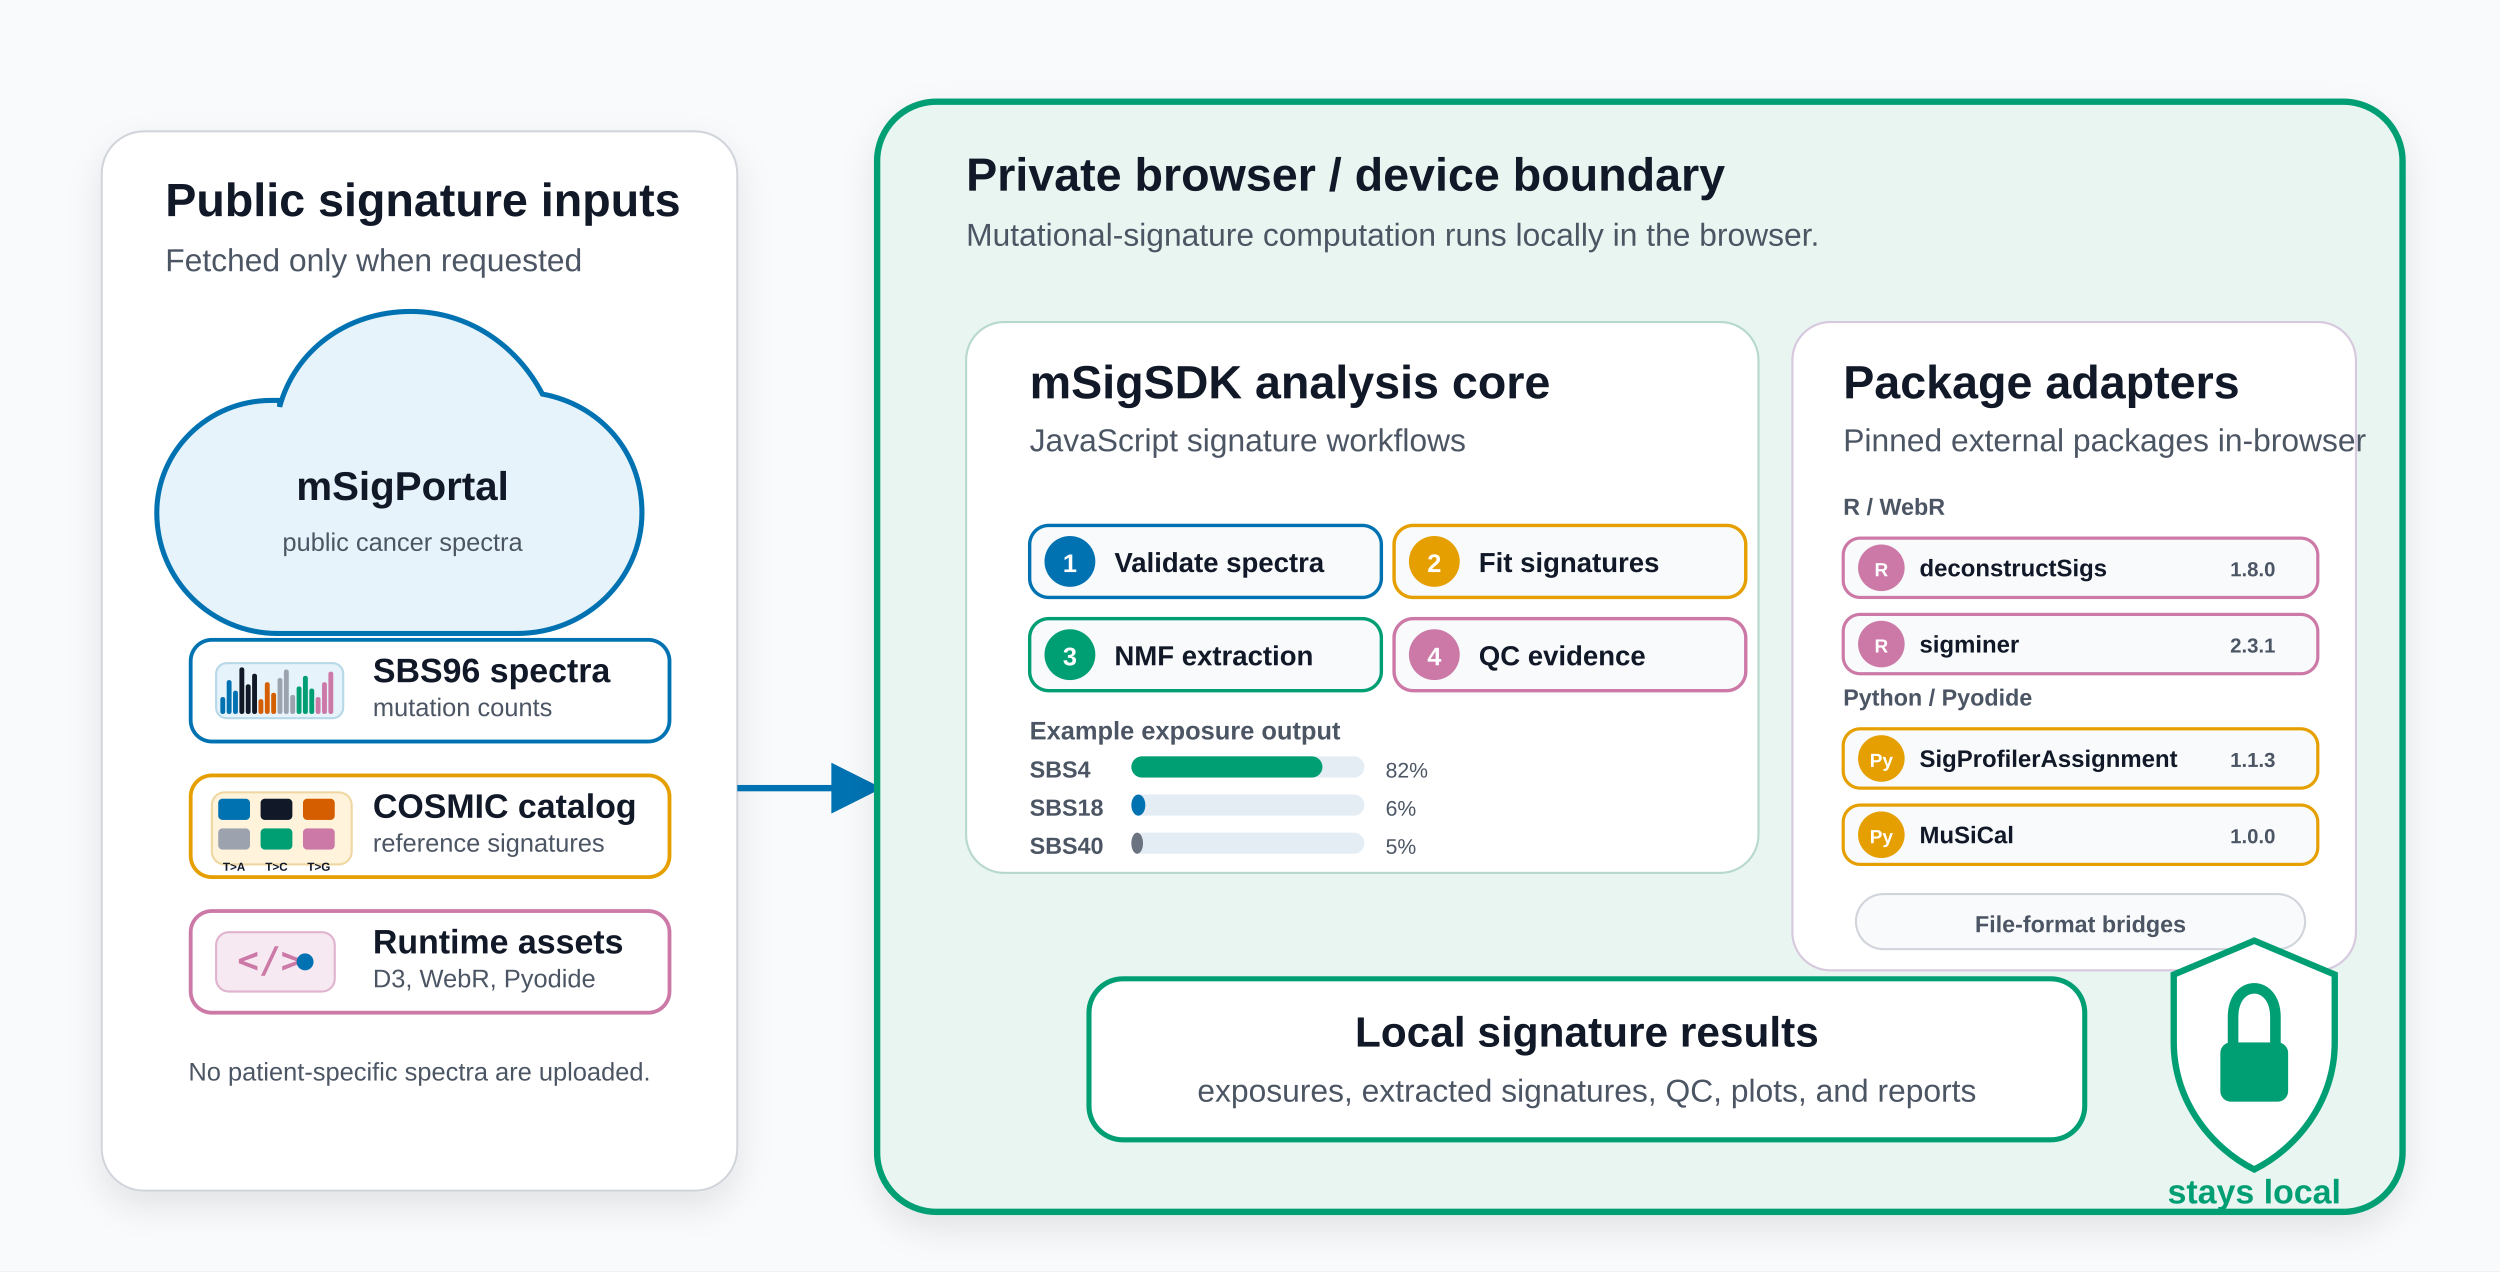
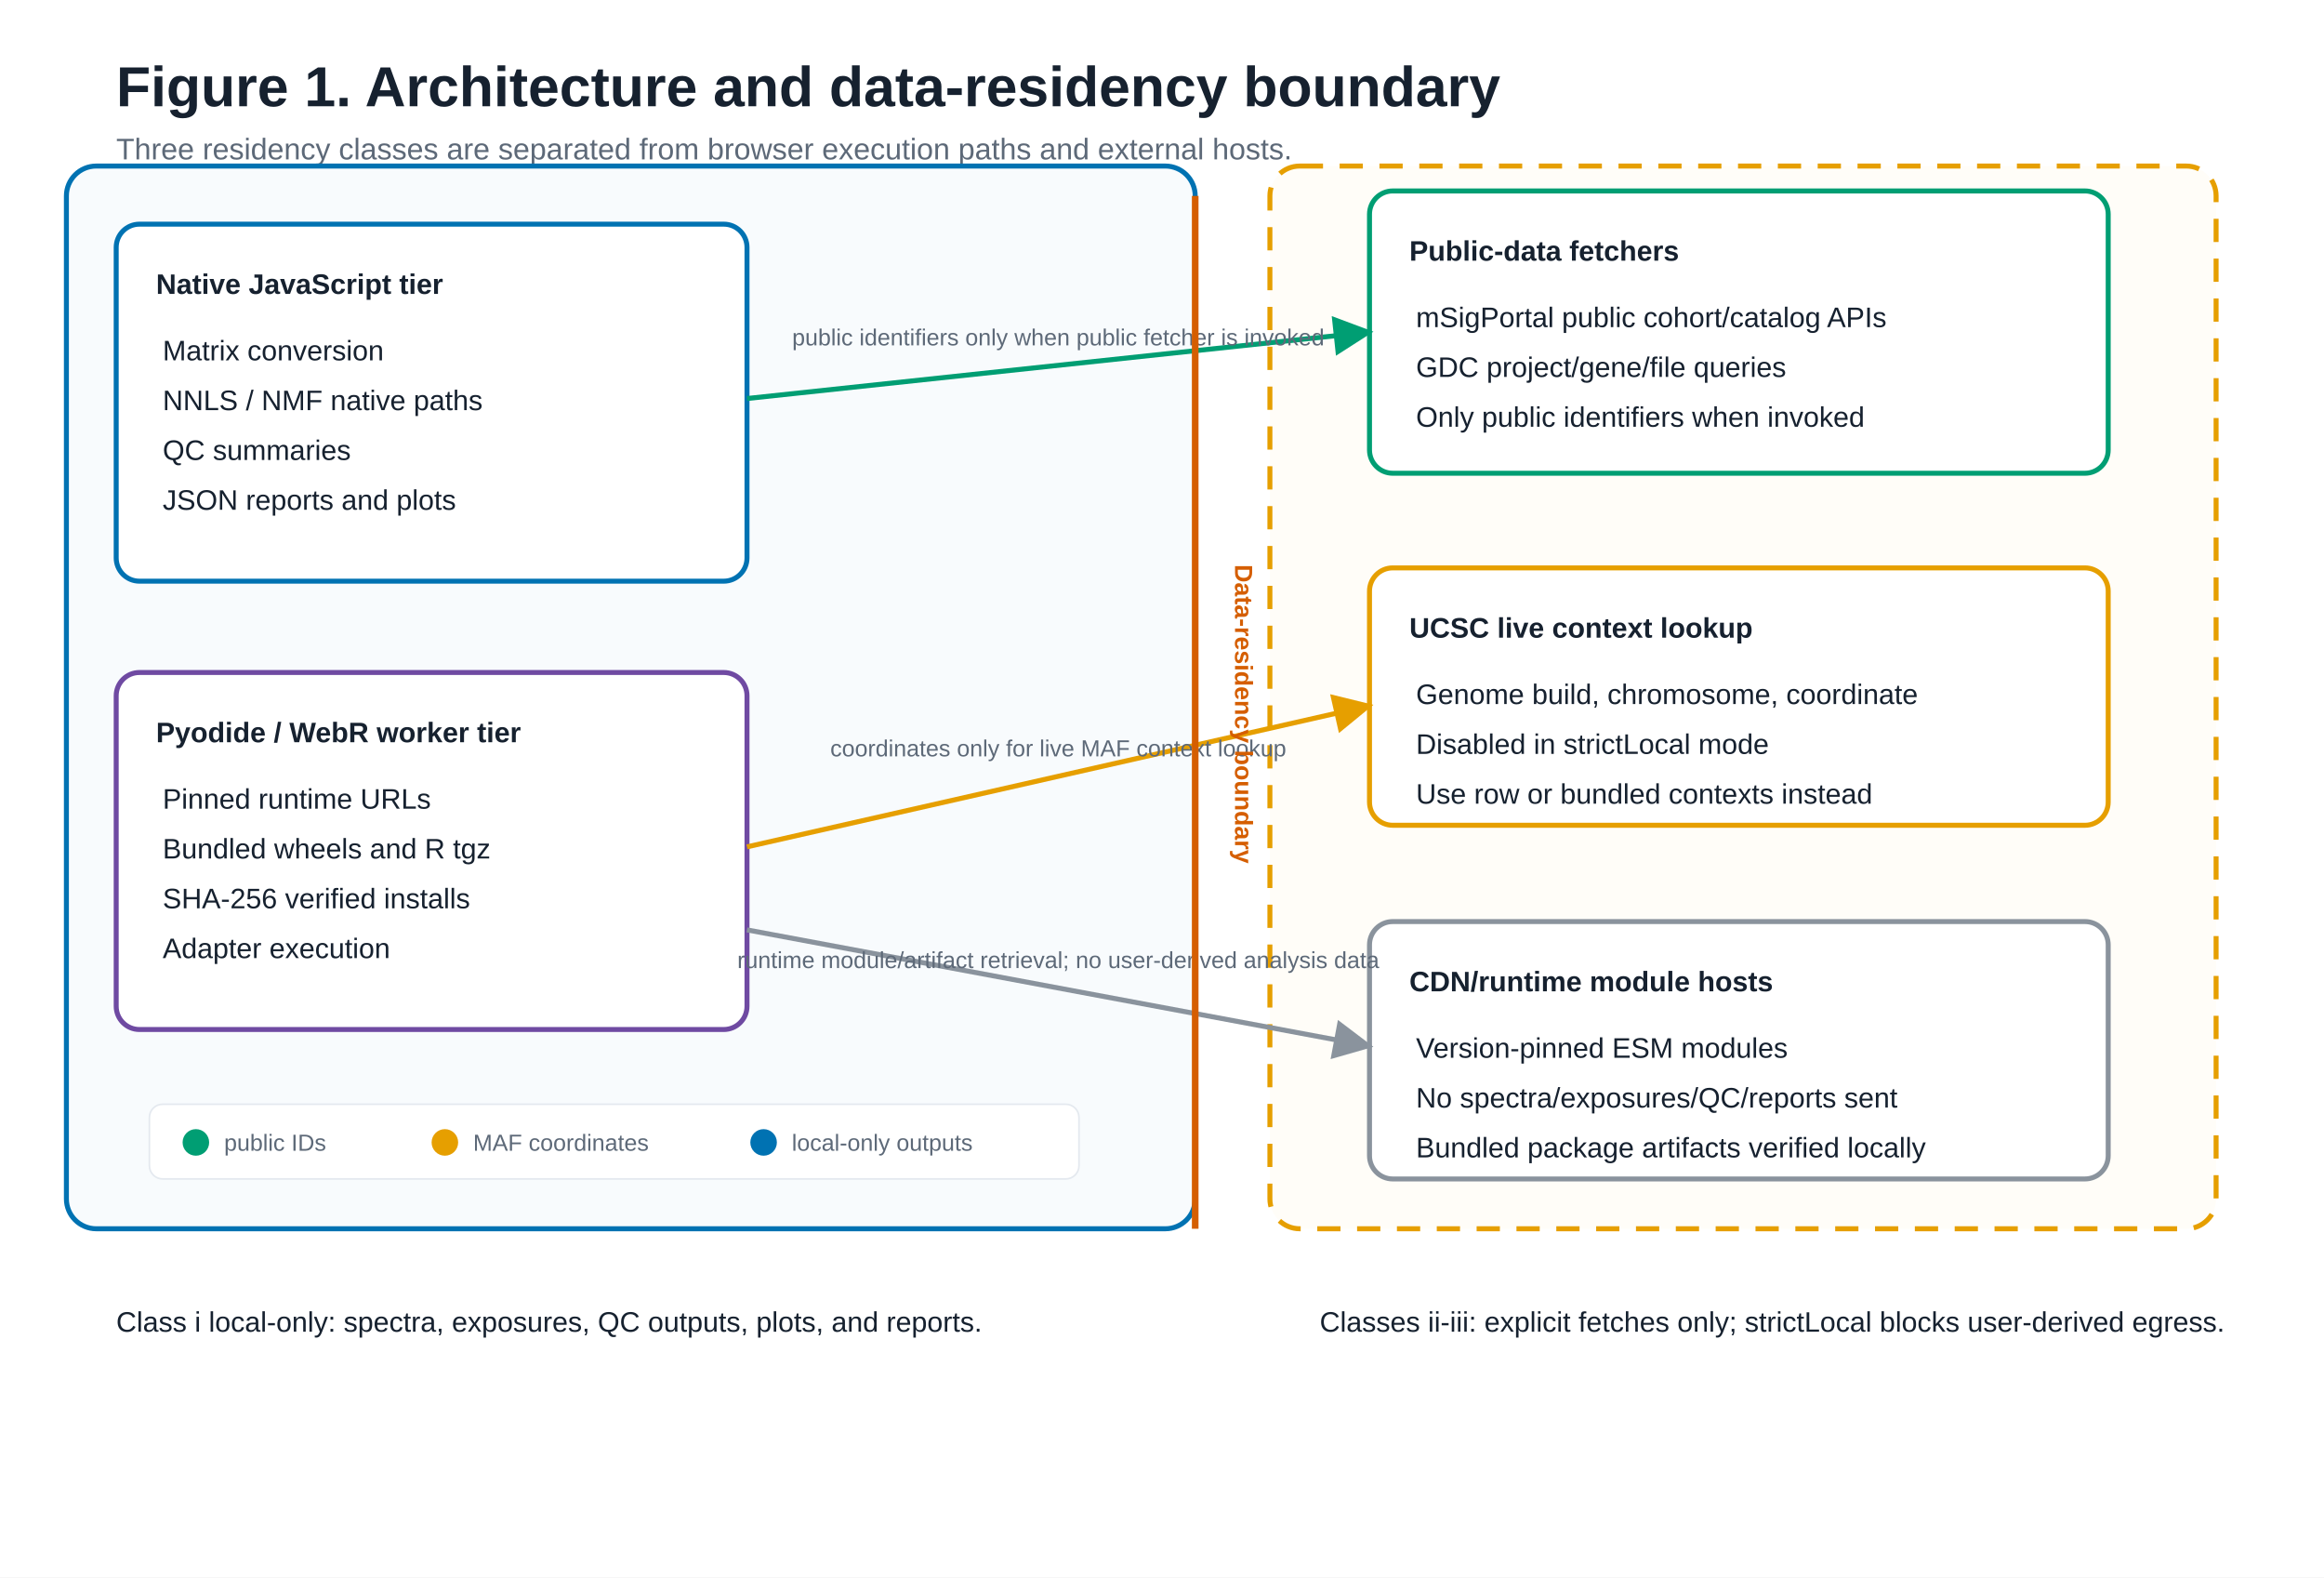
- <svg xmlns="http://www.w3.org/2000/svg" width="1180" height="600" viewBox="0 0 1180 600" role="img" aria-labelledby="figure1-title figure1-desc">
+ <svg xmlns="http://www.w3.org/2000/svg" width="1400" height="950" viewBox="0 0 1400 950" role="img">
+   <style>
+     text { font-family: Arial, Helvetica, sans-serif; fill: #16212f; letter-spacing: 0; }
+     .white { fill: #ffffff !important; }
+     .title { font-size: 34px; font-weight: 700; }
+     .subtitle { font-size: 18px; fill: #5d6978; }
+     .label { font-size: 17px; }
+     .small { font-size: 14px; fill: #5d6978; }
+     .strong { font-weight: 700; fill: #16212f; }
+     .value { font-size: 20px; font-weight: 700; }
+     .axis-title { font-size: 15px; font-weight: 700; fill: #5d6978; }
+   </style>
+   <rect width="1400" height="950" fill="#ffffff" />
+   <text x="70" y="64" class="title">Figure 1. Architecture and data-residency boundary</text>
+   <text x="70" y="96" class="subtitle">Three residency classes are separated from browser execution paths and external hosts.</text>
+   <rect x="40" y="100" width="680" height="640" rx="18" fill="#f8fbfd" stroke="#0072b2" stroke-width="3" />
+   <text x="70" y="802" class="label">Class i local-only: spectra, exposures, QC outputs, plots, and reports.</text>
+   <rect x="765" y="100" width="570" height="640" rx="18" fill="#fffdf8" stroke="#e69f00" stroke-width="3" stroke-dasharray="14 10" />
+   <text x="795" y="802" class="label">Classes ii-iii: explicit fetches only; strictLocal blocks user-derived egress.</text>
+   <g>
+     <rect x="70" y="135" width="380" height="215" rx="14" fill="#ffffff" stroke="#0072b2" stroke-width="3" />
+     <text x="94" y="177" class="label strong">Native JavaScript tier</text>
+     <text x="98" y="217" class="label">Matrix conversion</text>
+     <text x="98" y="247" class="label">NNLS / NMF native paths</text>
+     <text x="98" y="277" class="label">QC summaries</text>
+     <text x="98" y="307" class="label">JSON reports and plots</text>
+   </g>
+   <g>
+     <rect x="70" y="405" width="380" height="215" rx="14" fill="#ffffff" stroke="#6f4aa2" stroke-width="3" />
+     <text x="94" y="447" class="label strong">Pyodide / WebR worker tier</text>
+     <text x="98" y="487" class="label">Pinned runtime URLs</text>
+     <text x="98" y="517" class="label">Bundled wheels and R tgz</text>
+     <text x="98" y="547" class="label">SHA-256 verified installs</text>
+     <text x="98" y="577" class="label">Adapter execution</text>
+   </g>
+   <g>
+     <rect x="825" y="115" width="445" height="170" rx="14" fill="#ffffff" stroke="#009e73" stroke-width="3" />
+     <text x="849" y="157" class="label strong">Public-data fetchers</text>
+     <text x="853" y="197" class="label">mSigPortal public cohort/catalog APIs</text>
+     <text x="853" y="227" class="label">GDC project/gene/file queries</text>
+     <text x="853" y="257" class="label">Only public identifiers when invoked</text>
+   </g>
+   <g>
+     <rect x="825" y="342" width="445" height="155" rx="14" fill="#ffffff" stroke="#e69f00" stroke-width="3" />
+     <text x="849" y="384" class="label strong">UCSC live context lookup</text>
+     <text x="853" y="424" class="label">Genome build, chromosome, coordinate</text>
+     <text x="853" y="454" class="label">Disabled in strictLocal mode</text>
+     <text x="853" y="484" class="label">Use row or bundled contexts instead</text>
+   </g>
+   <g>
+     <rect x="825" y="555" width="445" height="155" rx="14" fill="#ffffff" stroke="#8a939d" stroke-width="3" />
+     <text x="849" y="597" class="label strong">CDN/runtime module hosts</text>
+     <text x="853" y="637" class="label">Version-pinned ESM modules</text>
+     <text x="853" y="667" class="label">No spectra/exposures/QC/reports sent</text>
+     <text x="853" y="697" class="label">Bundled package artifacts verified locally</text>
+   </g>
  <defs>
-     <marker id="fig1-arrow-blue" viewBox="0 -5 10 10" refX="9" refY="0" markerWidth="8" markerHeight="8" orient="auto">
-       <path d="M0,-5L10,0L0,5" fill="#0072B2" />
+     <marker id="arrow-450-240" viewBox="0 0 10 10" refX="9" refY="5" markerWidth="8" markerHeight="8" orient="auto-start-reverse">
+       <path d="M 0 0 L 10 5 L 0 10 z" fill="#009e73" />
    </marker>
-     <filter id="fig1-shadow" x="-10%" y="-10%" width="120%" height="120%">
-       <feDropShadow dx="0" dy="7" stdDeviation="8" flood-color="#111827" flood-opacity="0.09" />
-     </filter>
-     <style>
-       .fig1-text{font-family:Arial,sans-serif;fill:#111827}
-       .fig1-muted{font-family:Arial,sans-serif;fill:#4b5563}
-       .fig1-title{font-size:29px;font-weight:700}
-       .fig1-section{font-size:22px;font-weight:700}
-       .fig1-label{font-size:16px;font-weight:700}
-       .fig1-small{font-size:15px}
-       .fig1-mini{font-size:12px}
-       .fig1-chip{font-size:14px;font-weight:700}
-     </style>
  </defs>
-   <rect width="1180" height="600" fill="#f8fafc" />
-   <g transform="translate(0 -64)">
-     <rect x="48" y="126" width="300" height="500" rx="20" fill="#ffffff" stroke="#d1d5db" filter="url(#fig1-shadow)" />
-     <text x="78" y="166" class="fig1-text fig1-section">Public signature inputs</text>
-     <text x="78" y="192" class="fig1-muted fig1-small">Fetched only when requested</text>
-     <g transform="translate(82 222)">
-       <path d="M50 34c7-26 31-45 62-45 27 0 50 16 62 39 27 5 47 27 47 56 0 31-26 57-59 57H49c-31 0-57-25-57-57 0-29 24-53 54-53 2 0 3 0 4 0z" fill="#E7F3FA" stroke="#0072B2" stroke-width="2.4" />
-       <text x="108" y="78" text-anchor="middle" class="fig1-text" font-size="19" font-weight="700">mSigPortal</text>
-       <text x="108" y="102" text-anchor="middle" class="fig1-muted fig1-mini">public cancer spectra</text>
-     </g>
-     <g transform="translate(90 366)">
-       <rect width="226" height="48" rx="10" fill="#ffffff" stroke="#0072B2" stroke-width="1.8" />
-       <rect x="12" y="11" width="60" height="26" rx="5" fill="#E7F3FA" stroke="#b7d8e8" />
-       <rect x="14" y="27" width="2.3" height="8" rx="1" fill="#0072B2" />
-       <rect x="17" y="19" width="2.3" height="16" rx="1" fill="#0072B2" />
-       <rect x="20" y="24" width="2.3" height="11" rx="1" fill="#0072B2" />
-       <rect x="23" y="13" width="2.3" height="22" rx="1" fill="#111827" />
-       <rect x="26" y="21" width="2.3" height="14" rx="1" fill="#111827" />
-       <rect x="29" y="16" width="2.3" height="19" rx="1" fill="#111827" />
-       <rect x="32" y="28" width="2.3" height="7" rx="1" fill="#D55E00" />
-       <rect x="35" y="20" width="2.3" height="15" rx="1" fill="#D55E00" />
-       <rect x="38" y="25" width="2.3" height="10" rx="1" fill="#D55E00" />
-       <rect x="41" y="18" width="2.3" height="17" rx="1" fill="#9CA3AF" />
-       <rect x="44" y="14" width="2.3" height="21" rx="1" fill="#9CA3AF" />
-       <rect x="47" y="26" width="2.3" height="9" rx="1" fill="#9CA3AF" />
-       <rect x="50" y="22" width="2.3" height="13" rx="1" fill="#009E73" />
-       <rect x="53" y="17" width="2.3" height="18" rx="1" fill="#009E73" />
-       <rect x="56" y="23" width="2.3" height="12" rx="1" fill="#009E73" />
-       <rect x="59" y="27" width="2.3" height="8" rx="1" fill="#CC79A7" />
-       <rect x="62" y="20" width="2.3" height="15" rx="1" fill="#CC79A7" />
-       <rect x="65" y="15" width="2.3" height="20" rx="1" fill="#CC79A7" />
-       <text x="86" y="20" class="fig1-text fig1-label">SBS96 spectra</text>
-       <text x="86" y="36" class="fig1-muted" font-size="12">mutation counts</text>
-     </g>
-     <g transform="translate(90 430)">
-       <rect width="226" height="48" rx="10" fill="#ffffff" stroke="#E69F00" stroke-width="1.8" />
-       <rect x="10" y="8" width="66" height="34" rx="6" fill="#FFF4DB" stroke="#efd7a2" />
-       <rect x="13" y="11" width="15" height="10" rx="2" fill="#0072B2" />
-       <text x="20.5" y="31" text-anchor="middle" font-family="Arial,sans-serif" font-size="5.5" font-weight="700" fill="#111827">C&gt;A</text>
-       <rect x="33" y="11" width="15" height="10" rx="2" fill="#111827" />
-       <text x="40.5" y="31" text-anchor="middle" font-family="Arial,sans-serif" font-size="5.5" font-weight="700" fill="#111827">C&gt;G</text>
-       <rect x="53" y="11" width="15" height="10" rx="2" fill="#D55E00" />
-       <text x="60.5" y="31" text-anchor="middle" font-family="Arial,sans-serif" font-size="5.5" font-weight="700" fill="#111827">C&gt;T</text>
-       <rect x="13" y="25" width="15" height="10" rx="2" fill="#9CA3AF" />
-       <text x="20.5" y="45" text-anchor="middle" font-family="Arial,sans-serif" font-size="5.5" font-weight="700" fill="#111827">T&gt;A</text>
-       <rect x="33" y="25" width="15" height="10" rx="2" fill="#009E73" />
-       <text x="40.5" y="45" text-anchor="middle" font-family="Arial,sans-serif" font-size="5.5" font-weight="700" fill="#111827">T&gt;C</text>
-       <rect x="53" y="25" width="15" height="10" rx="2" fill="#CC79A7" />
-       <text x="60.5" y="45" text-anchor="middle" font-family="Arial,sans-serif" font-size="5.5" font-weight="700" fill="#111827">T&gt;G</text>
-       <text x="86" y="20" class="fig1-text fig1-label">COSMIC catalog</text>
-       <text x="86" y="36" class="fig1-muted" font-size="12">reference signatures</text>
-     </g>
-     <g transform="translate(90 494)">
-       <rect width="226" height="48" rx="10" fill="#ffffff" stroke="#CC79A7" stroke-width="1.8" />
-       <rect x="12" y="10" width="56" height="28" rx="6" fill="#f7e9f1" stroke="#e0b3ce" />
-       <text x="22" y="29" font-family="Consolas,monospace" font-size="17" font-weight="700" fill="#CC79A7">&lt;/&gt;</text>
-       <circle cx="54" cy="24" r="4" fill="#0072B2" />
-       <text x="86" y="20" class="fig1-text fig1-label">Runtime assets</text>
-       <text x="86" y="36" class="fig1-muted" font-size="12">D3, WebR, Pyodide</text>
-     </g>
-     <text x="198" y="574" text-anchor="middle" class="fig1-muted fig1-mini">No patient-specific spectra are uploaded.</text>
-     <path d="M348 436 H414" fill="none" stroke="#0072B2" stroke-width="3" marker-end="url(#fig1-arrow-blue)" />
-     <rect x="414" y="112" width="720" height="524" rx="28" fill="#E8F5F1" stroke="#009E73" stroke-width="3" filter="url(#fig1-shadow)" />
-     <text x="456" y="154" class="fig1-text fig1-section">Private browser / device boundary</text>
-     <text x="456" y="180" class="fig1-muted fig1-small">Mutational-signature computation runs locally in the browser.</text>
-     <rect x="456" y="216" width="374" height="260" rx="18" fill="#ffffff" stroke="#b7d8cd" />
-     <text x="486" y="252" class="fig1-text fig1-section">mSigSDK analysis core</text>
-     <text x="486" y="277" class="fig1-muted fig1-small">JavaScript signature workflows</text>
-     <g transform="translate(486 312)">
-       <rect width="166" height="34" rx="9" fill="#f8fafc" stroke="#0072B2" stroke-width="1.6" />
-       <circle cx="19" cy="17" r="12" fill="#0072B2" />
-       <text x="19" y="22" text-anchor="middle" font-family="Arial,sans-serif" font-size="12" font-weight="700" fill="#ffffff">1</text>
-       <text x="40" y="22" class="fig1-text" font-size="13" font-weight="700">Validate spectra</text>
-     </g>
-     <g transform="translate(658 312)">
-       <rect width="166" height="34" rx="9" fill="#f8fafc" stroke="#E69F00" stroke-width="1.6" />
-       <circle cx="19" cy="17" r="12" fill="#E69F00" />
-       <text x="19" y="22" text-anchor="middle" font-family="Arial,sans-serif" font-size="12" font-weight="700" fill="#ffffff">2</text>
-       <text x="40" y="22" class="fig1-text" font-size="13" font-weight="700">Fit signatures</text>
-     </g>
-     <g transform="translate(486 356)">
-       <rect width="166" height="34" rx="9" fill="#f8fafc" stroke="#009E73" stroke-width="1.6" />
-       <circle cx="19" cy="17" r="12" fill="#009E73" />
-       <text x="19" y="22" text-anchor="middle" font-family="Arial,sans-serif" font-size="12" font-weight="700" fill="#ffffff">3</text>
-       <text x="40" y="22" class="fig1-text" font-size="13" font-weight="700">NMF extraction</text>
-     </g>
-     <g transform="translate(658 356)">
-       <rect width="166" height="34" rx="9" fill="#f8fafc" stroke="#CC79A7" stroke-width="1.6" />
-       <circle cx="19" cy="17" r="12" fill="#CC79A7" />
-       <text x="19" y="22" text-anchor="middle" font-family="Arial,sans-serif" font-size="12" font-weight="700" fill="#ffffff">4</text>
-       <text x="40" y="22" class="fig1-text" font-size="13" font-weight="700">QC evidence</text>
-     </g>
-     <g transform="translate(486 402)">
-       <text x="0" y="11" class="fig1-muted" font-size="12" font-weight="700">Example exposure output</text>
-       <text x="0" y="29" class="fig1-muted" font-size="11" font-weight="700">SBS4</text>
-       <rect x="48" y="19" width="110" height="10" rx="5" fill="#e5edf4" />
-       <rect x="48" y="19" width="90.2" height="10" rx="5" fill="#009E73" />
-       <text x="168" y="29" class="fig1-muted" font-size="10">82%</text>
-       <text x="0" y="47" class="fig1-muted" font-size="11" font-weight="700">SBS18</text>
-       <rect x="48" y="37" width="110" height="10" rx="5" fill="#e5edf4" />
-       <rect x="48" y="37" width="6.6" height="10" rx="5" fill="#0072B2" />
-       <text x="168" y="47" class="fig1-muted" font-size="10">6%</text>
-       <text x="0" y="65" class="fig1-muted" font-size="11" font-weight="700">SBS40</text>
-       <rect x="48" y="55" width="110" height="10" rx="5" fill="#e5edf4" />
-       <rect x="48" y="55" width="5.5" height="10" rx="5" fill="#6B7280" />
-       <text x="168" y="65" class="fig1-muted" font-size="10">5%</text>
-     </g>
-     <rect x="846" y="216" width="266" height="306" rx="18" fill="#ffffff" stroke="#d7c8de" />
-     <text x="870" y="252" class="fig1-text fig1-section">Package adapters</text>
-     <text x="870" y="277" class="fig1-muted fig1-small">Pinned external packages in-browser</text>
-     <text x="870" y="307" class="fig1-muted" font-size="11" font-weight="700">R / WebR</text>
-     <g transform="translate(870 318)">
-       <rect width="224" height="28" rx="8" fill="#f8fafc" stroke="#CC79A7" stroke-width="1.5" />
-       <circle cx="18" cy="14" r="11" fill="#CC79A7" />
-       <text x="18" y="18" text-anchor="middle" font-family="Arial,sans-serif" font-size="9" font-weight="700" fill="#ffffff">R</text>
-       <text x="36" y="18" class="fig1-text" font-size="11.3" font-weight="700">deconstructSigs</text>
-       <text x="204" y="18" text-anchor="end" class="fig1-muted" font-size="9.6" font-weight="700">1.8.0</text>
-     </g>
-     <g transform="translate(870 354)">
-       <rect width="224" height="28" rx="8" fill="#f8fafc" stroke="#CC79A7" stroke-width="1.5" />
-       <circle cx="18" cy="14" r="11" fill="#CC79A7" />
-       <text x="18" y="18" text-anchor="middle" font-family="Arial,sans-serif" font-size="9" font-weight="700" fill="#ffffff">R</text>
-       <text x="36" y="18" class="fig1-text" font-size="11.3" font-weight="700">sigminer</text>
-       <text x="204" y="18" text-anchor="end" class="fig1-muted" font-size="9.6" font-weight="700">2.3.1</text>
-     </g>
-     <text x="870" y="397" class="fig1-muted" font-size="11" font-weight="700">Python / Pyodide</text>
-     <g transform="translate(870 408)">
-       <rect width="224" height="28" rx="8" fill="#f8fafc" stroke="#E69F00" stroke-width="1.5" />
-       <circle cx="18" cy="14" r="11" fill="#E69F00" />
-       <text x="18" y="18" text-anchor="middle" font-family="Arial,sans-serif" font-size="9" font-weight="700" fill="#ffffff">Py</text>
-       <text x="36" y="18" class="fig1-text" font-size="11.3" font-weight="700">SigProfilerAssignment</text>
-       <text x="204" y="18" text-anchor="end" class="fig1-muted" font-size="9.6" font-weight="700">1.1.3</text>
-     </g>
-     <g transform="translate(870 444)">
-       <rect width="224" height="28" rx="8" fill="#f8fafc" stroke="#E69F00" stroke-width="1.5" />
-       <circle cx="18" cy="14" r="11" fill="#E69F00" />
-       <text x="18" y="18" text-anchor="middle" font-family="Arial,sans-serif" font-size="9" font-weight="700" fill="#ffffff">Py</text>
-       <text x="36" y="18" class="fig1-text" font-size="11.3" font-weight="700">MuSiCal</text>
-       <text x="204" y="18" text-anchor="end" class="fig1-muted" font-size="9.6" font-weight="700">1.0.0</text>
-     </g>
-     <rect x="876" y="486" width="212" height="26" rx="13" fill="#f8fafc" stroke="#d1d5db" />
-     <text x="982" y="504" text-anchor="middle" class="fig1-muted" font-size="11" font-weight="700">File-format bridges</text>
-     <rect x="514" y="526" width="470" height="76" rx="16" fill="#ffffff" stroke="#009E73" stroke-width="2.4" />
-     <text x="749" y="558" text-anchor="middle" class="fig1-text" font-size="20" font-weight="700">Local signature results</text>
-     <text x="749" y="584" text-anchor="middle" class="fig1-muted fig1-small">exposures, extracted signatures, QC, plots, and reports</text>
-     <g transform="translate(1018 500)">
-       <path d="M46 8 L84 24 V56 C84 84 66 106 46 116 C26 106 8 84 8 56 V24 Z" fill="#ffffff" stroke="#009E73" stroke-width="3" />
-       <rect x="30" y="56" width="32" height="28" rx="5" fill="#009E73" />
-       <path d="M36 56v-12c0-18 20-18 20 0v12" fill="none" stroke="#009E73" stroke-width="5" stroke-linecap="round" />
-     </g>
-     <text x="1064" y="632" text-anchor="middle" class="fig1-text fig1-label" style="fill:#009E73">stays local</text>
+   <line x1="450" y1="240" x2="825" y2="200" stroke="#009e73" stroke-width="3" marker-end="url(#arrow-450-240)" />
+   <text x="637.5" y="208" text-anchor="middle" class="small">public identifiers only when public fetcher is invoked</text>
+   <defs>
+     <marker id="arrow-450-510" viewBox="0 0 10 10" refX="9" refY="5" markerWidth="8" markerHeight="8" orient="auto-start-reverse">
+       <path d="M 0 0 L 10 5 L 0 10 z" fill="#e69f00" />
+     </marker>
+   </defs>
+   <line x1="450" y1="510" x2="825" y2="425" stroke="#e69f00" stroke-width="3" marker-end="url(#arrow-450-510)" />
+   <text x="637.5" y="455.5" text-anchor="middle" class="small">coordinates only for live MAF context lookup</text>
+   <defs>
+     <marker id="arrow-450-560" viewBox="0 0 10 10" refX="9" refY="5" markerWidth="8" markerHeight="8" orient="auto-start-reverse">
+       <path d="M 0 0 L 10 5 L 0 10 z" fill="#8a939d" />
+     </marker>
+   </defs>
+   <line x1="450" y1="560" x2="825" y2="630" stroke="#8a939d" stroke-width="3" marker-end="url(#arrow-450-560)" />
+   <text x="637.5" y="583" text-anchor="middle" class="small">runtime module/artifact retrieval; no user-derived analysis data</text>
+   <line x1="720" y1="118" x2="720" y2="740" stroke="#d55e00" stroke-width="4" />
+   <text x="744" y="430" text-anchor="middle" class="axis-title" style="fill:#d55e00" transform="rotate(90 744 430)">Data-residency boundary</text>
+   <g transform="translate(90 665)">
+     <rect x="0" y="0" width="560" height="45" rx="8" fill="#ffffff" stroke="#e4e9ef" />
+     <circle cx="28" cy="23" r="8" fill="#009e73" />
+     <text x="45" y="28" class="small">public IDs</text>
+     <circle cx="178" cy="23" r="8" fill="#e69f00" />
+     <text x="195" y="28" class="small">MAF coordinates</text>
+     <circle cx="370" cy="23" r="8" fill="#0072b2" />
+     <text x="387" y="28" class="small">local-only outputs</text>
  </g>
</svg>
